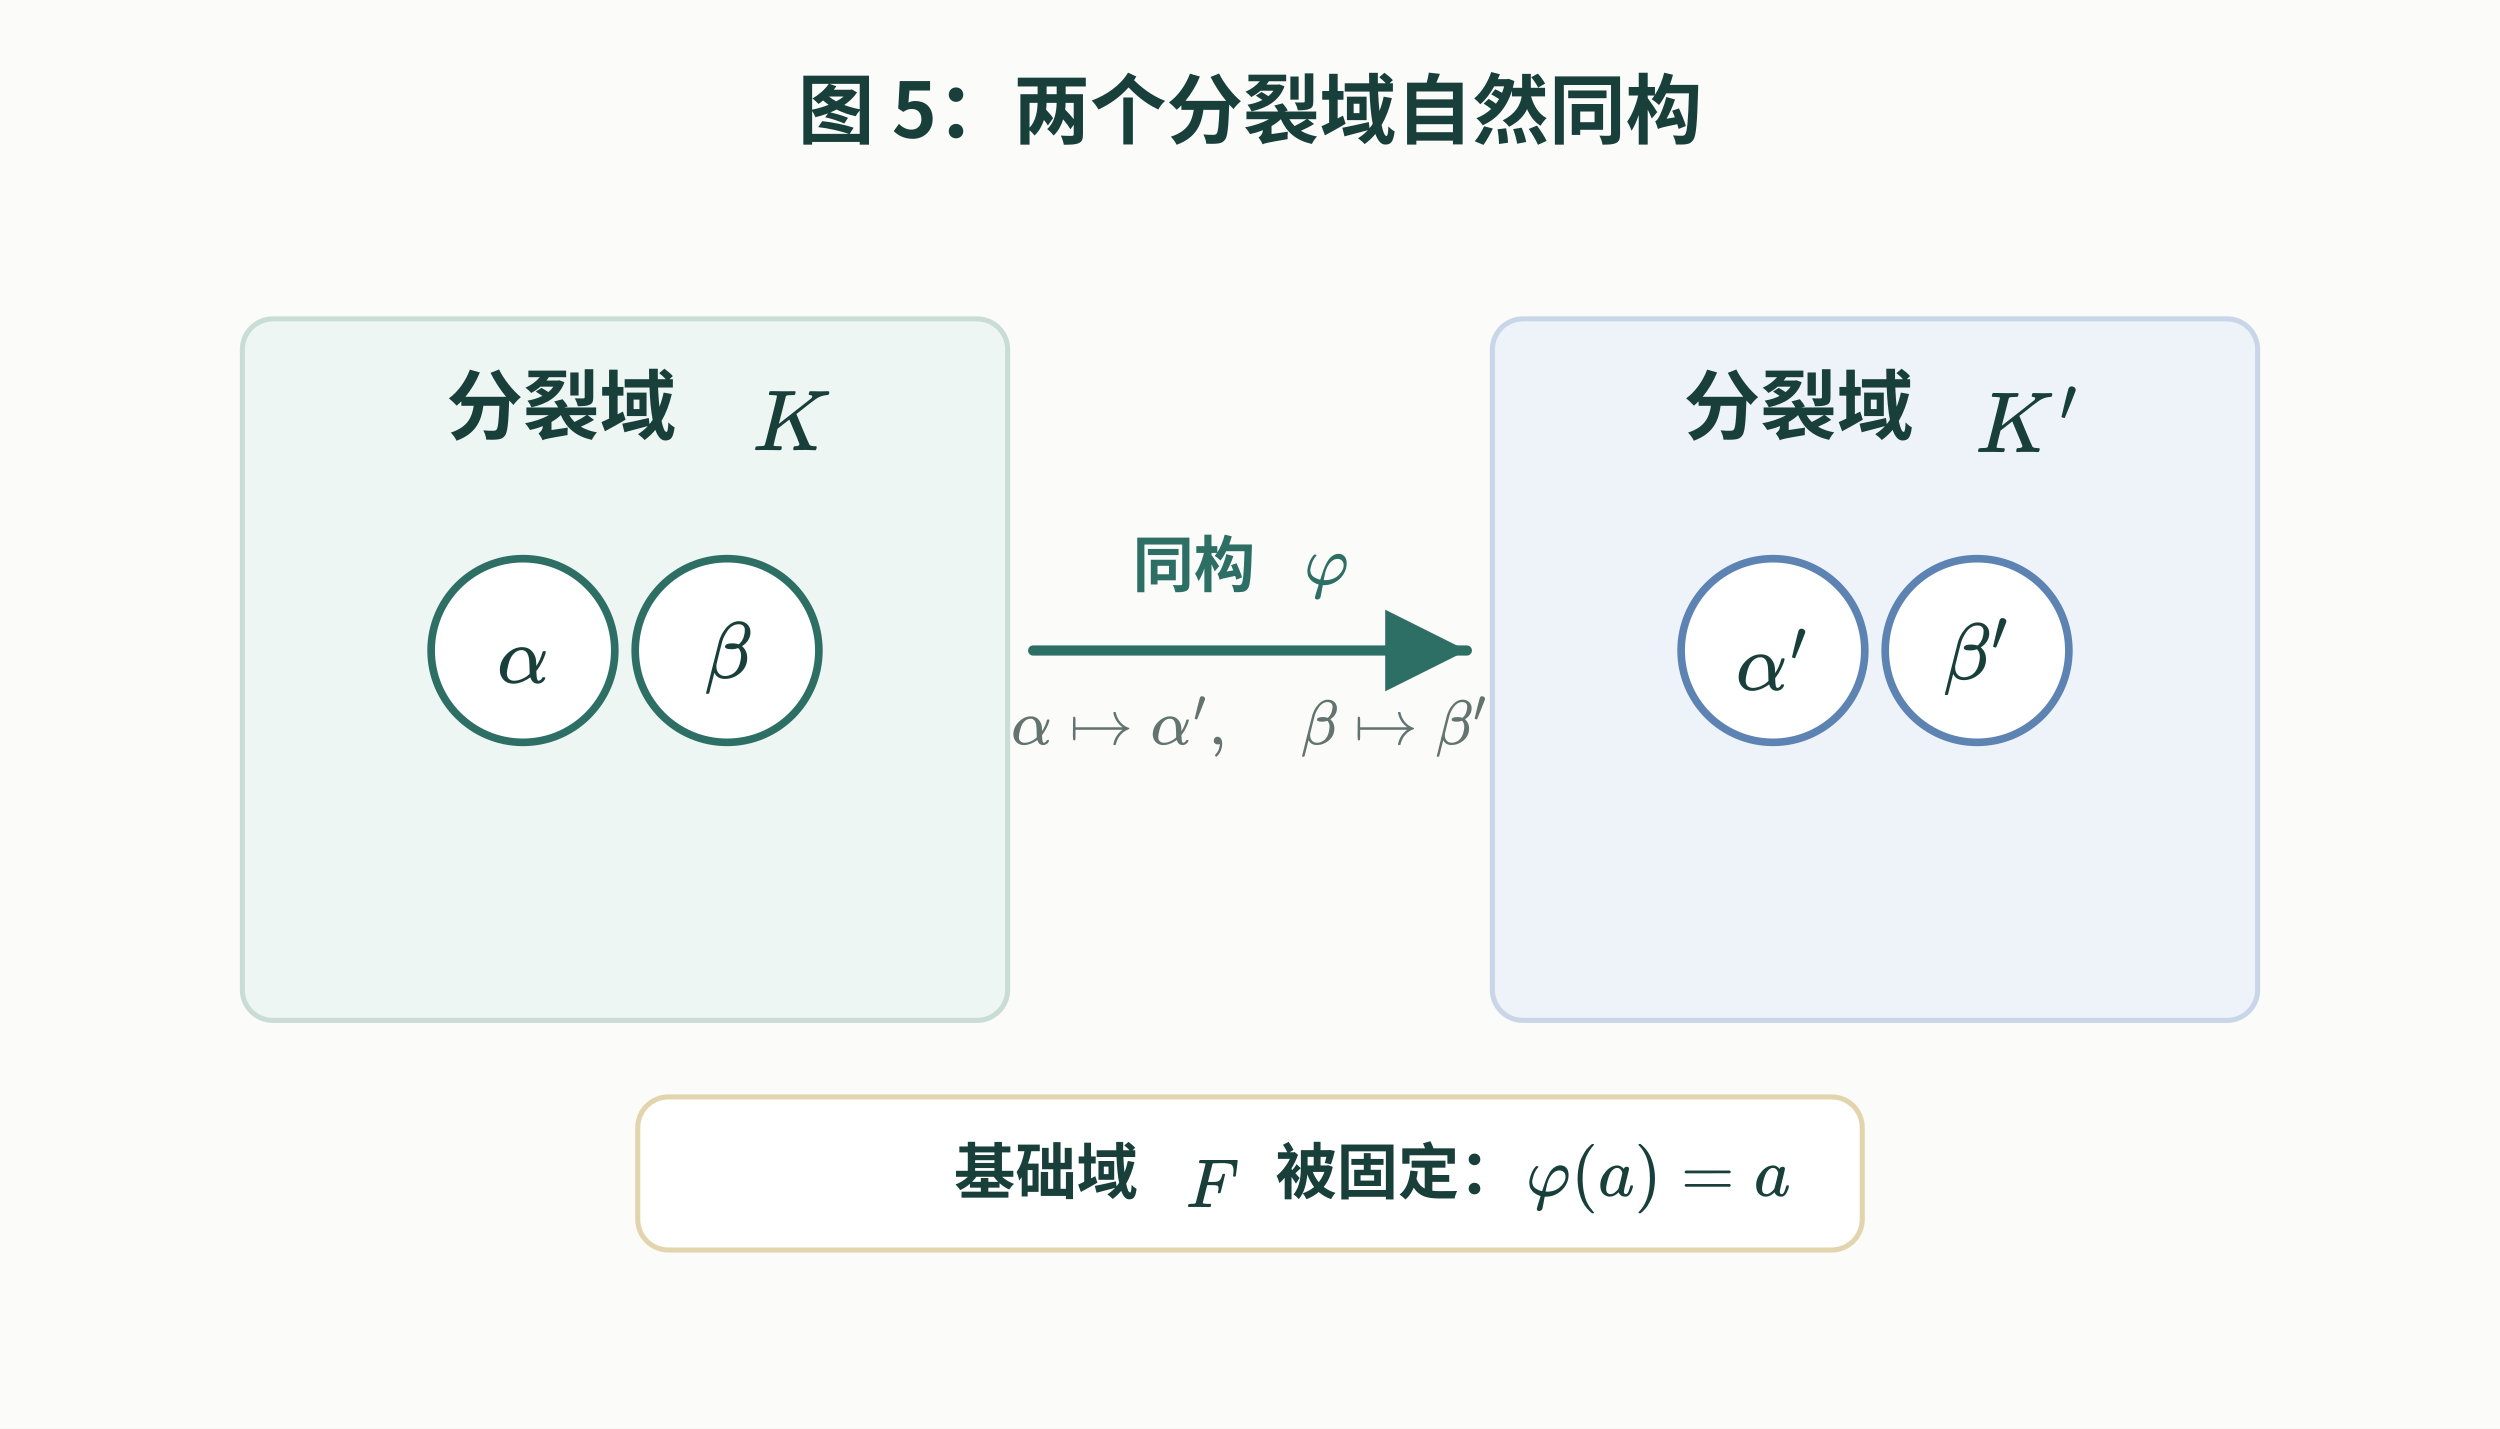
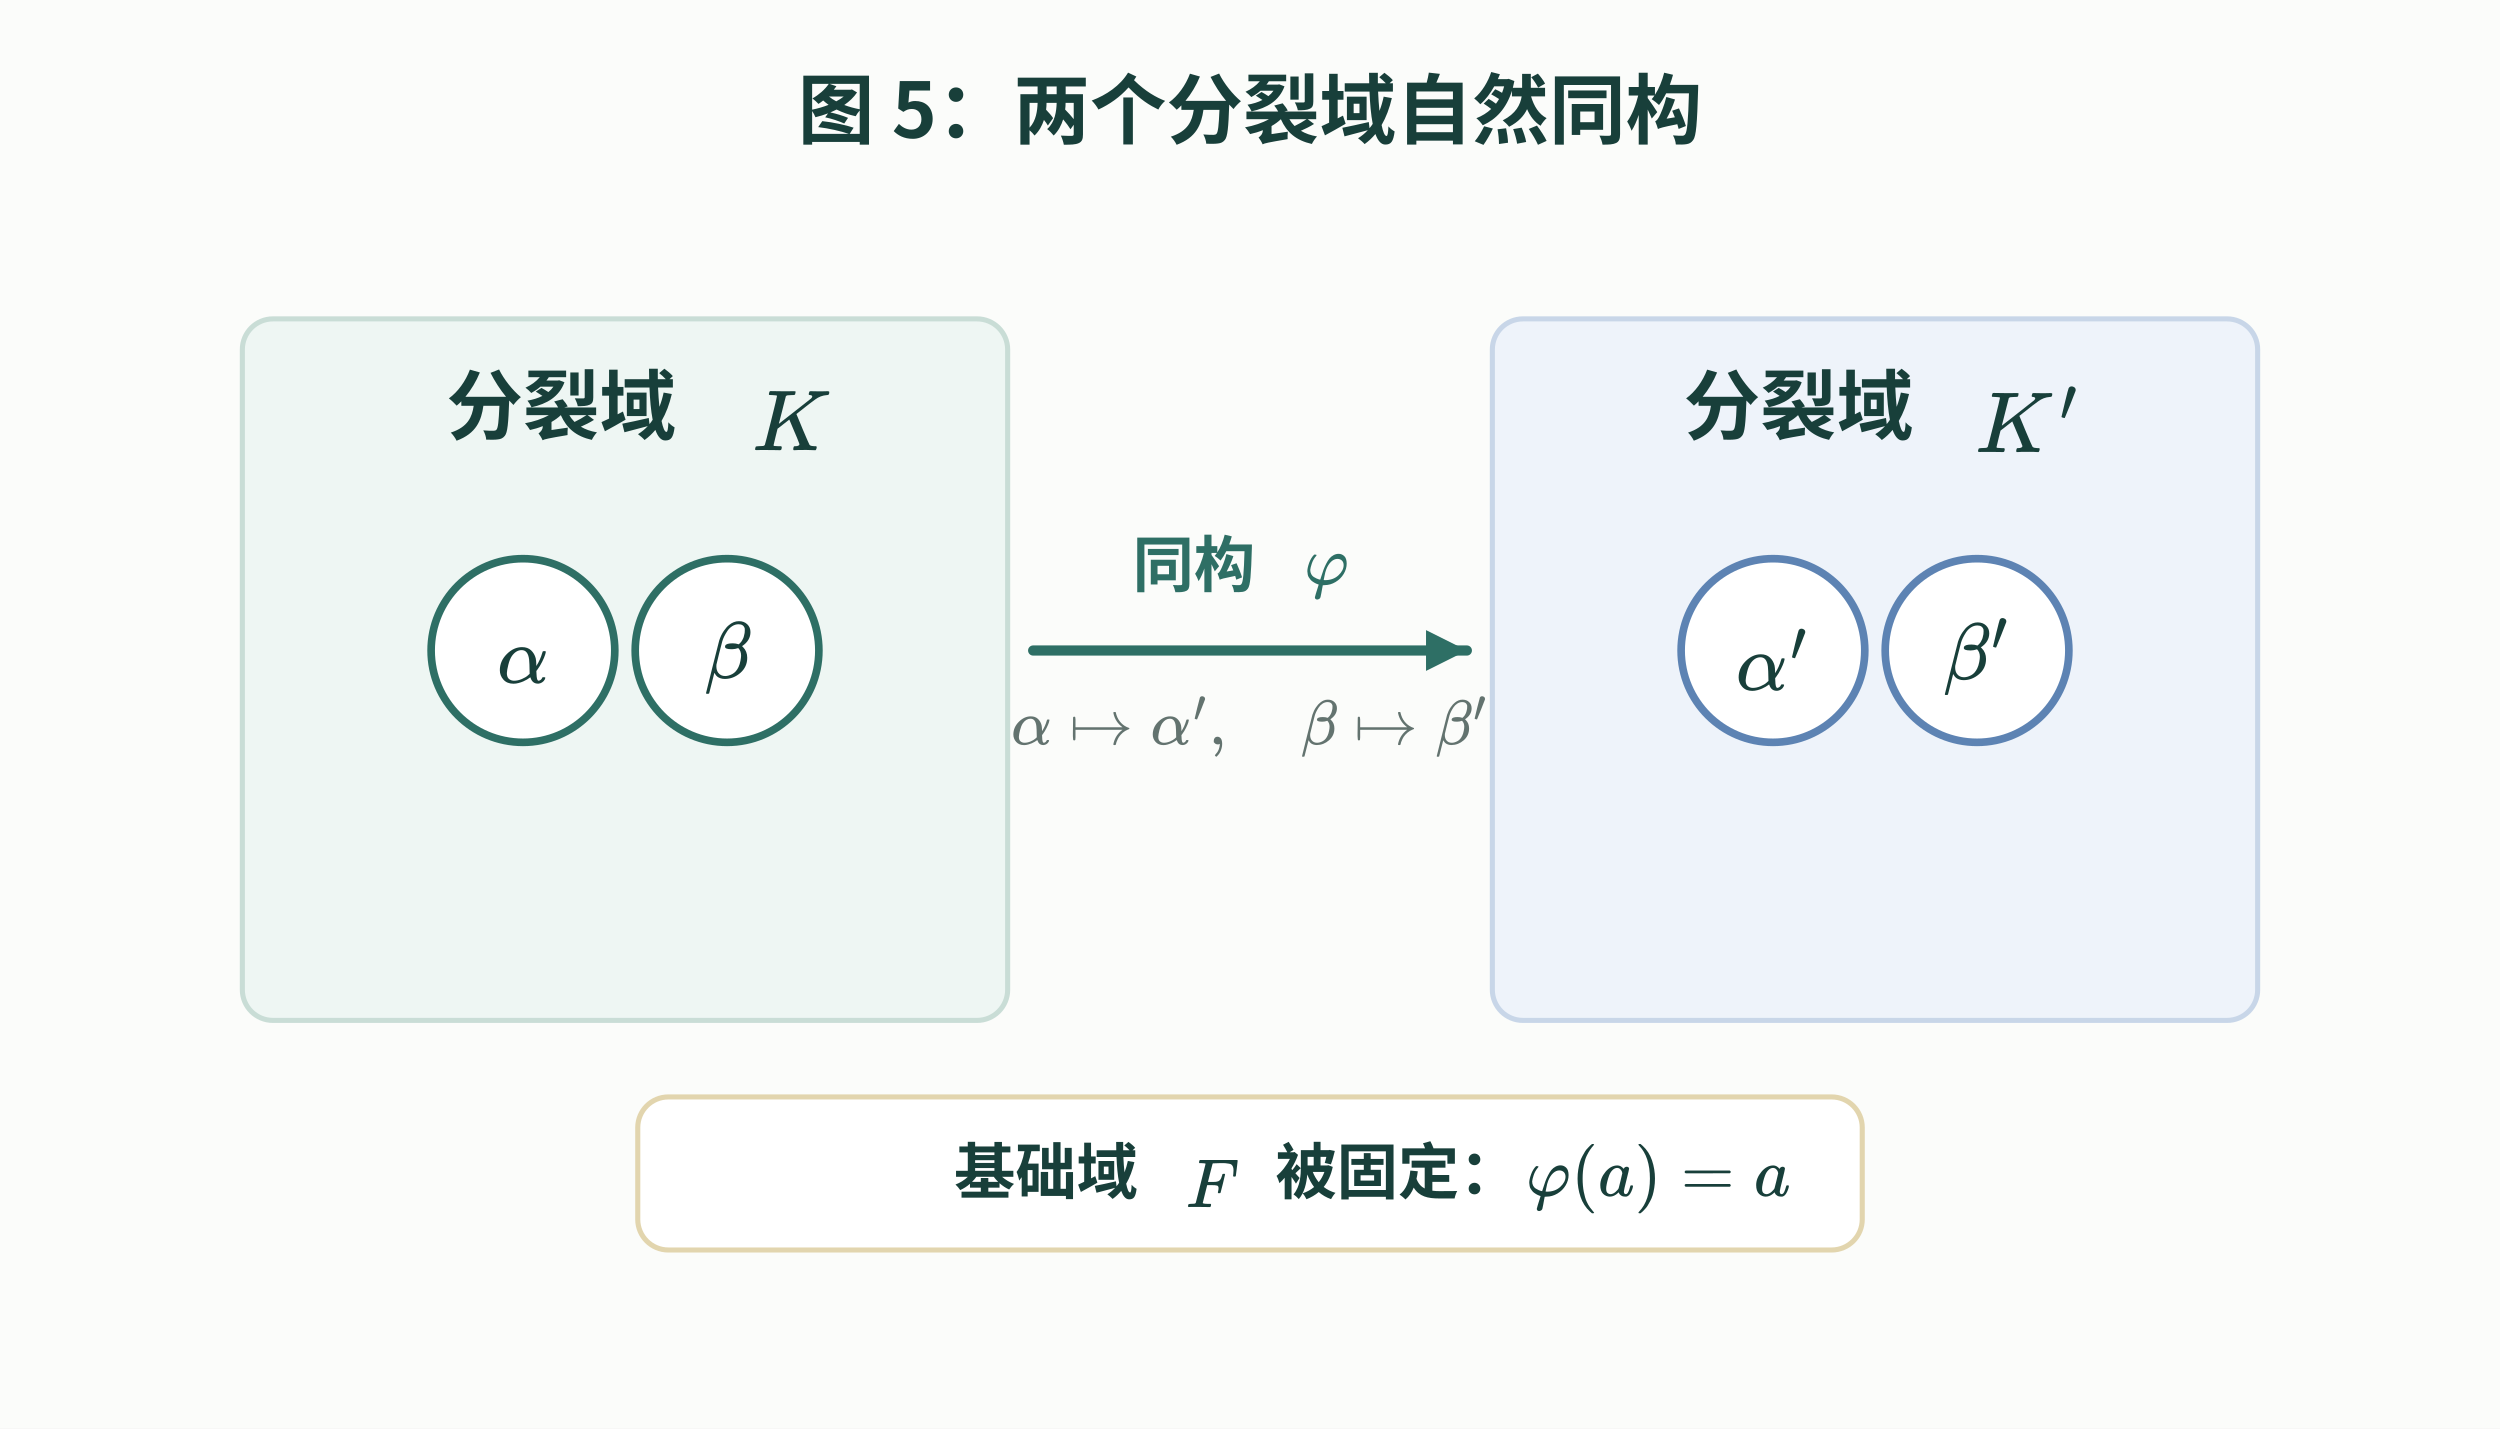
<svg xmlns="http://www.w3.org/2000/svg" width="980" height="560" viewBox="0 0 980 560" role="img" aria-label="图 5：两个分裂域自然同构">
  <rect width="100%" height="100%" fill="#fbfcfa" />
  <defs>
-     <marker id="arrow" markerWidth="12" markerHeight="12" refX="10" refY="6" orient="auto">
-       <path d="M2,2 L10,6 L2,10 Z" fill="#2e6f65" />
+     <marker id="arrow" markerWidth="6" markerHeight="6" refX="5" refY="3" orient="auto">
+       <path d="M1,1 L5,3 L1,5 Z" fill="#2e6f65" />
    </marker>
-     <marker id="arrowStart" markerWidth="12" markerHeight="12" refX="2" refY="6" orient="auto">
-       <path d="M10,2 L2,6 L10,10 Z" fill="#2e6f65" />
+     <marker id="arrowStart" markerWidth="6" markerHeight="6" refX="1" refY="3" orient="auto">
+       <path d="M5,1 L1,3 L5,5 Z" fill="#2e6f65" />
    </marker>
-     <marker id="arrowRed" markerWidth="12" markerHeight="12" refX="10" refY="6" orient="auto">
-       <path d="M2,2 L10,6 L2,10 Z" fill="#b85c5c" />
+     <marker id="arrowRed" markerWidth="6" markerHeight="6" refX="5" refY="3" orient="auto">
+       <path d="M1,1 L5,3 L1,5 Z" fill="#b85c5c" />
    </marker>
-     <marker id="arrowStartRed" markerWidth="12" markerHeight="12" refX="2" refY="6" orient="auto">
-       <path d="M10,2 L2,6 L10,10 Z" fill="#b85c5c" />
+     <marker id="arrowStartRed" markerWidth="6" markerHeight="6" refX="1" refY="3" orient="auto">
+       <path d="M5,1 L1,3 L5,5 Z" fill="#b85c5c" />
    </marker>
    <filter id="shadow" x="-20%" y="-20%" width="140%" height="140%">
      <feDropShadow dx="0" dy="3" stdDeviation="4" flood-color="#12332f" flood-opacity="0.12" />
    </filter>
  </defs>
  <text x="490.0" y="54" font-family="Microsoft YaHei, Noto Sans CJK SC, Arial, sans-serif" font-size="30" font-weight="700" fill="#183f3a" text-anchor="middle">图 5：两个分裂域自然同构</text>
  <rect x="95" y="125" width="300" height="275" rx="12" fill="#eef6f3" stroke="#c9ddd6" stroke-width="2" />
  <rect x="585" y="125" width="300" height="275" rx="12" fill="#eef3fa" stroke="#c8d6e8" stroke-width="2" />
  <text x="220" y="170" font-family="Microsoft YaHei, Noto Sans CJK SC, Arial, sans-serif" font-size="30" font-weight="700" fill="#183f3a" text-anchor="middle">分裂域</text>
  <svg x="294.92" y="153.31" width="30.17" height="23.17" viewBox="0 -683 889 683" color="#183f3a" overflow="visible">
    <g stroke="currentColor" fill="currentColor" stroke-width="0" transform="scale(1,-1)">
      <g data-mml-node="math">
        <g data-mml-node="mi">
          <path data-c="1D43E" d="M285 628Q285 635 228 637Q205 637 198 638T191 647Q191 649 193 661Q199 681 203 682Q205 683 214 683H219Q260 681 355 681Q389 681 418 681T463 682T483 682Q500 682 500 674Q500 669 497 660Q496 658 496 654T495 648T493 644T490 641T486 639T479 638T470 637T456 637Q416 636 405 634T387 623L306 305Q307 305 490 449T678 597Q692 611 692 620Q692 635 667 637Q651 637 651 648Q651 650 654 662T659 677Q662 682 676 682Q680 682 711 681T791 680Q814 680 839 681T869 682Q889 682 889 672Q889 650 881 642Q878 637 862 637Q787 632 726 586Q710 576 656 534T556 455L509 418L518 396Q527 374 546 329T581 244Q656 67 661 61Q663 59 666 57Q680 47 717 46H738Q744 38 744 37T741 19Q737 6 731 0H720Q680 3 625 3Q503 3 488 0H478Q472 6 472 9T474 27Q478 40 480 43T491 46H494Q544 46 544 71Q544 75 517 141T485 216L427 354L359 301L291 248L268 155Q245 63 245 58Q245 51 253 49T303 46H334Q340 37 340 35Q340 19 333 5Q328 0 317 0Q314 0 280 1T180 2Q118 2 85 2T49 1Q31 1 31 11Q31 13 34 25Q38 41 42 43T65 46Q92 46 125 49Q139 52 144 61Q147 65 216 339T285 628Z" />
        </g>
      </g>
    </g>
  </svg>
  <text x="705" y="170" font-family="Microsoft YaHei, Noto Sans CJK SC, Arial, sans-serif" font-size="30" font-weight="700" fill="#183f3a" text-anchor="middle">分裂域</text>
  <svg x="774.32" y="151.46" width="41.36" height="25.76" viewBox="0 -759 1218.5 759" color="#183f3a" overflow="visible">
    <g stroke="currentColor" fill="currentColor" stroke-width="0" transform="scale(1,-1)">
      <g data-mml-node="math">
        <g data-mml-node="msup">
          <g data-mml-node="mi">
            <path data-c="1D43E" d="M285 628Q285 635 228 637Q205 637 198 638T191 647Q191 649 193 661Q199 681 203 682Q205 683 214 683H219Q260 681 355 681Q389 681 418 681T463 682T483 682Q500 682 500 674Q500 669 497 660Q496 658 496 654T495 648T493 644T490 641T486 639T479 638T470 637T456 637Q416 636 405 634T387 623L306 305Q307 305 490 449T678 597Q692 611 692 620Q692 635 667 637Q651 637 651 648Q651 650 654 662T659 677Q662 682 676 682Q680 682 711 681T791 680Q814 680 839 681T869 682Q889 682 889 672Q889 650 881 642Q878 637 862 637Q787 632 726 586Q710 576 656 534T556 455L509 418L518 396Q527 374 546 329T581 244Q656 67 661 61Q663 59 666 57Q680 47 717 46H738Q744 38 744 37T741 19Q737 6 731 0H720Q680 3 625 3Q503 3 488 0H478Q472 6 472 9T474 27Q478 40 480 43T491 46H494Q544 46 544 71Q544 75 517 141T485 216L427 354L359 301L291 248L268 155Q245 63 245 58Q245 51 253 49T303 46H334Q340 37 340 35Q340 19 333 5Q328 0 317 0Q314 0 280 1T180 2Q118 2 85 2T49 1Q31 1 31 11Q31 13 34 25Q38 41 42 43T65 46Q92 46 125 49Q139 52 144 61Q147 65 216 339T285 628Z" />
          </g>
          <g data-mml-node="mo" transform="translate(974,363) scale(0.707)">
            <path data-c="2032" d="M79 43Q73 43 52 49T30 61Q30 68 85 293T146 528Q161 560 198 560Q218 560 240 545T262 501Q262 496 260 486Q259 479 173 263T84 45T79 43Z" />
          </g>
        </g>
      </g>
    </g>
  </svg>
  <circle cx="205" cy="255" r="36" fill="#fff" stroke="#2e6f65" stroke-width="3" />
  <circle cx="285" cy="255" r="36" fill="#fff" stroke="#2e6f65" stroke-width="3" />
  <svg x="194.86" y="253.67" width="20.27" height="14.35" viewBox="0 -442 640 453" color="#183f3a" overflow="visible">
    <g stroke="currentColor" fill="currentColor" stroke-width="0" transform="scale(1,-1)">
      <g data-mml-node="math">
        <g data-mml-node="mi">
          <path data-c="1D6FC" d="M34 156Q34 270 120 356T309 442Q379 442 421 402T478 304Q484 275 485 237V208Q534 282 560 374Q564 388 566 390T582 393Q603 393 603 385Q603 376 594 346T558 261T497 161L486 147L487 123Q489 67 495 47T514 26Q528 28 540 37T557 60Q559 67 562 68T577 70Q597 70 597 62Q597 56 591 43Q579 19 556 5T512 -10H505Q438 -10 414 62L411 69L400 61Q390 53 370 41T325 18T267 -2T203 -11Q124 -11 79 39T34 156ZM208 26Q257 26 306 47T379 90L403 112Q401 255 396 290Q382 405 304 405Q235 405 183 332Q156 292 139 224T121 120Q121 71 146 49T208 26Z" />
        </g>
      </g>
    </g>
  </svg>
  <svg x="276.03" y="243.50" width="17.93" height="28.48" viewBox="0 -705 566 899" color="#183f3a" overflow="visible">
    <g stroke="currentColor" fill="currentColor" stroke-width="0" transform="scale(1,-1)">
      <g data-mml-node="math">
        <g data-mml-node="mi">
          <path data-c="1D6FD" d="M29 -194Q23 -188 23 -186Q23 -183 102 134T186 465Q208 533 243 584T309 658Q365 705 429 705H431Q493 705 533 667T573 570Q573 465 469 396L482 383Q533 332 533 252Q533 139 448 65T257 -10Q227 -10 203 -2T165 17T143 40T131 59T126 65L62 -188Q60 -194 42 -194H29ZM353 431Q392 431 427 419L432 422Q436 426 439 429T449 439T461 453T472 471T484 495T493 524T501 560Q503 569 503 593Q503 611 502 616Q487 667 426 667Q384 667 347 643T286 582T247 514T224 455Q219 439 186 308T152 168Q151 163 151 147Q151 99 173 68Q204 26 260 26Q302 26 349 51T425 137Q441 171 449 214T457 279Q457 337 422 372Q380 358 347 358H337Q258 358 258 389Q258 396 261 403Q275 431 353 431Z" />
        </g>
      </g>
    </g>
  </svg>
  <circle cx="695" cy="255" r="36" fill="#fff" stroke="#5d83b3" stroke-width="3" />
  <circle cx="775" cy="255" r="36" fill="#fff" stroke="#5d83b3" stroke-width="3" />
  <svg x="680.47" y="246.44" width="29.06" height="24.39" viewBox="0 -759 917.5 770" color="#183f3a" overflow="visible">
    <g stroke="currentColor" fill="currentColor" stroke-width="0" transform="scale(1,-1)">
      <g data-mml-node="math">
        <g data-mml-node="msup">
          <g data-mml-node="mi">
            <path data-c="1D6FC" d="M34 156Q34 270 120 356T309 442Q379 442 421 402T478 304Q484 275 485 237V208Q534 282 560 374Q564 388 566 390T582 393Q603 393 603 385Q603 376 594 346T558 261T497 161L486 147L487 123Q489 67 495 47T514 26Q528 28 540 37T557 60Q559 67 562 68T577 70Q597 70 597 62Q597 56 591 43Q579 19 556 5T512 -10H505Q438 -10 414 62L411 69L400 61Q390 53 370 41T325 18T267 -2T203 -11Q124 -11 79 39T34 156ZM208 26Q257 26 306 47T379 90L403 112Q401 255 396 290Q382 405 304 405Q235 405 183 332Q156 292 139 224T121 120Q121 71 146 49T208 26Z" />
          </g>
          <g data-mml-node="mo" transform="translate(673,363) scale(0.707)">
            <path data-c="2032" d="M79 43Q73 43 52 49T30 61Q30 68 85 293T146 528Q161 560 198 560Q218 560 240 545T262 501Q262 496 260 486Q259 479 173 263T84 45T79 43Z" />
          </g>
        </g>
      </g>
    </g>
  </svg>
  <svg x="761.64" y="242.27" width="26.71" height="30.18" viewBox="0 -759 843.5 953" color="#183f3a" overflow="visible">
    <g stroke="currentColor" fill="currentColor" stroke-width="0" transform="scale(1,-1)">
      <g data-mml-node="math">
        <g data-mml-node="msup">
          <g data-mml-node="mi">
            <path data-c="1D6FD" d="M29 -194Q23 -188 23 -186Q23 -183 102 134T186 465Q208 533 243 584T309 658Q365 705 429 705H431Q493 705 533 667T573 570Q573 465 469 396L482 383Q533 332 533 252Q533 139 448 65T257 -10Q227 -10 203 -2T165 17T143 40T131 59T126 65L62 -188Q60 -194 42 -194H29ZM353 431Q392 431 427 419L432 422Q436 426 439 429T449 439T461 453T472 471T484 495T493 524T501 560Q503 569 503 593Q503 611 502 616Q487 667 426 667Q384 667 347 643T286 582T247 514T224 455Q219 439 186 308T152 168Q151 163 151 147Q151 99 173 68Q204 26 260 26Q302 26 349 51T425 137Q441 171 449 214T457 279Q457 337 422 372Q380 358 347 358H337Q258 358 258 389Q258 396 261 403Q275 431 353 431Z" />
          </g>
          <g data-mml-node="mo" transform="translate(599,363) scale(0.707)">
            <path data-c="2032" d="M79 43Q73 43 52 49T30 61Q30 68 85 293T146 528Q161 560 198 560Q218 560 240 545T262 501Q262 496 260 486Q259 479 173 263T84 45T79 43Z" />
          </g>
        </g>
      </g>
    </g>
  </svg>
  <line x1="405" y1="255" x2="575" y2="255" stroke="#2e6f65" stroke-width="4" stroke-linecap="round" marker-end="url(#arrow)" />
  <text x="468" y="230" font-family="Microsoft YaHei, Noto Sans CJK SC, Arial, sans-serif" font-size="24" font-weight="700" fill="#2e6f65" text-anchor="middle">同构</text>
  <svg x="511.12" y="217.10" width="17.76" height="17.92" viewBox="0 -442 654 660" color="#2e6f65" overflow="visible">
    <g stroke="currentColor" fill="currentColor" stroke-width="0" transform="scale(1,-1)">
      <g data-mml-node="math">
        <g data-mml-node="mi">
          <path data-c="1D711" d="M92 210Q92 176 106 149T142 108T185 85T220 72L235 70L237 71L250 112Q268 170 283 211T322 299T370 375T429 423T502 442Q547 442 582 410T618 302Q618 224 575 152T457 35T299 -10Q273 -10 273 -12L266 -48Q260 -83 252 -125T241 -179Q236 -203 215 -212Q204 -218 190 -218Q159 -215 159 -185Q159 -175 214 -2L209 0Q204 2 195 5T173 14T147 28T120 46T94 71T71 103T56 142T50 190Q50 238 76 311T149 431H162Q183 431 183 423Q183 417 175 409Q134 361 114 300T92 210ZM574 278Q574 320 550 344T486 369Q437 369 394 329T323 218Q309 184 295 109L286 64Q304 62 306 62Q423 62 498 131T574 278Z" />
        </g>
      </g>
    </g>
  </svg>
  <svg x="396.39" y="272.92" width="187.22" height="23.72" viewBox="0 -759 7522.7 953" color="#63736f" overflow="visible">
    <g stroke="currentColor" fill="currentColor" stroke-width="0" transform="scale(1,-1)">
      <g data-mml-node="math">
        <g data-mml-node="mi">
          <path data-c="1D6FC" d="M34 156Q34 270 120 356T309 442Q379 442 421 402T478 304Q484 275 485 237V208Q534 282 560 374Q564 388 566 390T582 393Q603 393 603 385Q603 376 594 346T558 261T497 161L486 147L487 123Q489 67 495 47T514 26Q528 28 540 37T557 60Q559 67 562 68T577 70Q597 70 597 62Q597 56 591 43Q579 19 556 5T512 -10H505Q438 -10 414 62L411 69L400 61Q390 53 370 41T325 18T267 -2T203 -11Q124 -11 79 39T34 156ZM208 26Q257 26 306 47T379 90L403 112Q401 255 396 290Q382 405 304 405Q235 405 183 332Q156 292 139 224T121 120Q121 71 146 49T208 26Z" />
        </g>
        <g data-mml-node="mo" transform="translate(917.8,0)">
          <path data-c="21A6" d="M95 155V109Q95 83 92 73T75 63Q61 63 58 74T54 130Q54 140 54 180T55 250Q55 421 57 425Q61 437 75 437Q88 437 91 428T95 393V345V270H835Q719 357 692 493Q692 494 692 496T691 499Q691 511 708 511H711Q720 511 723 510T729 506T732 497T735 481T743 456Q765 389 816 336T935 261Q944 258 944 250Q944 244 939 241T915 231T877 212Q836 186 806 152T761 85T740 35T732 4Q730 -6 727 -8T711 -11Q691 -11 691 0Q691 7 696 25Q728 151 835 230H95V155Z" />
        </g>
        <g data-mml-node="msup" transform="translate(2195.6,0)">
          <g data-mml-node="mi">
            <path data-c="1D6FC" d="M34 156Q34 270 120 356T309 442Q379 442 421 402T478 304Q484 275 485 237V208Q534 282 560 374Q564 388 566 390T582 393Q603 393 603 385Q603 376 594 346T558 261T497 161L486 147L487 123Q489 67 495 47T514 26Q528 28 540 37T557 60Q559 67 562 68T577 70Q597 70 597 62Q597 56 591 43Q579 19 556 5T512 -10H505Q438 -10 414 62L411 69L400 61Q390 53 370 41T325 18T267 -2T203 -11Q124 -11 79 39T34 156ZM208 26Q257 26 306 47T379 90L403 112Q401 255 396 290Q382 405 304 405Q235 405 183 332Q156 292 139 224T121 120Q121 71 146 49T208 26Z" />
          </g>
          <g data-mml-node="mo" transform="translate(673,363) scale(0.707)">
            <path data-c="2032" d="M79 43Q73 43 52 49T30 61Q30 68 85 293T146 528Q161 560 198 560Q218 560 240 545T262 501Q262 496 260 486Q259 479 173 263T84 45T79 43Z" />
          </g>
        </g>
        <g data-mml-node="mo" transform="translate(3113,0)">
          <path data-c="2C" d="M78 35T78 60T94 103T137 121Q165 121 187 96T210 8Q210 -27 201 -60T180 -117T154 -158T130 -185T117 -194Q113 -194 104 -185T95 -172Q95 -168 106 -156T131 -126T157 -76T173 -3V9L172 8Q170 7 167 6T161 3T152 1T140 0Q113 0 96 17Z" />
        </g>
        <g data-mml-node="mstyle" transform="translate(3391,0)">
          <g data-mml-node="mspace" />
        </g>
        <g data-mml-node="mi" transform="translate(4557.7,0)">
          <path data-c="1D6FD" d="M29 -194Q23 -188 23 -186Q23 -183 102 134T186 465Q208 533 243 584T309 658Q365 705 429 705H431Q493 705 533 667T573 570Q573 465 469 396L482 383Q533 332 533 252Q533 139 448 65T257 -10Q227 -10 203 -2T165 17T143 40T131 59T126 65L62 -188Q60 -194 42 -194H29ZM353 431Q392 431 427 419L432 422Q436 426 439 429T449 439T461 453T472 471T484 495T493 524T501 560Q503 569 503 593Q503 611 502 616Q487 667 426 667Q384 667 347 643T286 582T247 514T224 455Q219 439 186 308T152 168Q151 163 151 147Q151 99 173 68Q204 26 260 26Q302 26 349 51T425 137Q441 171 449 214T457 279Q457 337 422 372Q380 358 347 358H337Q258 358 258 389Q258 396 261 403Q275 431 353 431Z" />
        </g>
        <g data-mml-node="mo" transform="translate(5401.5,0)">
          <path data-c="21A6" d="M95 155V109Q95 83 92 73T75 63Q61 63 58 74T54 130Q54 140 54 180T55 250Q55 421 57 425Q61 437 75 437Q88 437 91 428T95 393V345V270H835Q719 357 692 493Q692 494 692 496T691 499Q691 511 708 511H711Q720 511 723 510T729 506T732 497T735 481T743 456Q765 389 816 336T935 261Q944 258 944 250Q944 244 939 241T915 231T877 212Q836 186 806 152T761 85T740 35T732 4Q730 -6 727 -8T711 -11Q691 -11 691 0Q691 7 696 25Q728 151 835 230H95V155Z" />
        </g>
        <g data-mml-node="msup" transform="translate(6679.2,0)">
          <g data-mml-node="mi">
            <path data-c="1D6FD" d="M29 -194Q23 -188 23 -186Q23 -183 102 134T186 465Q208 533 243 584T309 658Q365 705 429 705H431Q493 705 533 667T573 570Q573 465 469 396L482 383Q533 332 533 252Q533 139 448 65T257 -10Q227 -10 203 -2T165 17T143 40T131 59T126 65L62 -188Q60 -194 42 -194H29ZM353 431Q392 431 427 419L432 422Q436 426 439 429T449 439T461 453T472 471T484 495T493 524T501 560Q503 569 503 593Q503 611 502 616Q487 667 426 667Q384 667 347 643T286 582T247 514T224 455Q219 439 186 308T152 168Q151 163 151 147Q151 99 173 68Q204 26 260 26Q302 26 349 51T425 137Q441 171 449 214T457 279Q457 337 422 372Q380 358 347 358H337Q258 358 258 389Q258 396 261 403Q275 431 353 431Z" />
          </g>
          <g data-mml-node="mo" transform="translate(599,363) scale(0.707)">
            <path data-c="2032" d="M79 43Q73 43 52 49T30 61Q30 68 85 293T146 528Q161 560 198 560Q218 560 240 545T262 501Q262 496 260 486Q259 479 173 263T84 45T79 43Z" />
          </g>
        </g>
      </g>
    </g>
  </svg>
  <rect x="250" y="430" width="480" height="60" rx="12" fill="#fff" stroke="#e2d5ae" stroke-width="2" />
  <text x="410" y="468" font-family="Microsoft YaHei, Noto Sans CJK SC, Arial, sans-serif" font-size="24" font-weight="700" fill="#183f3a" text-anchor="middle">基础域</text>
  <svg x="464.83" y="454.71" width="20.34" height="18.46" viewBox="0 -680 749 680" color="#183f3a" overflow="visible">
    <g stroke="currentColor" fill="currentColor" stroke-width="0" transform="scale(1,-1)">
      <g data-mml-node="math">
        <g data-mml-node="mi">
          <path data-c="1D439" d="M48 1Q31 1 31 11Q31 13 34 25Q38 41 42 43T65 46Q92 46 125 49Q139 52 144 61Q146 66 215 342T285 622Q285 629 281 629Q273 632 228 634H197Q191 640 191 642T193 659Q197 676 203 680H742Q749 676 749 669Q749 664 736 557T722 447Q720 440 702 440H690Q683 445 683 453Q683 454 686 477T689 530Q689 560 682 579T663 610T626 626T575 633T503 634H480Q398 633 393 631Q388 629 386 623Q385 622 352 492L320 363H375Q378 363 398 363T426 364T448 367T472 374T489 386Q502 398 511 419T524 457T529 475Q532 480 548 480H560Q567 475 567 470Q567 467 536 339T502 207Q500 200 482 200H470Q463 206 463 212Q463 215 468 234T473 274Q473 303 453 310T364 317H309L277 190Q245 66 245 60Q245 46 334 46H359Q365 40 365 39T363 19Q359 6 353 0H336Q295 2 185 2Q120 2 86 2T48 1Z" />
        </g>
      </g>
    </g>
  </svg>
  <text x="548" y="468" font-family="Microsoft YaHei, Noto Sans CJK SC, Arial, sans-serif" font-size="24" font-weight="700" fill="#183f3a" text-anchor="middle">被固定：</text>
  <svg x="598.09" y="448.46" width="103.81" height="27.14" viewBox="0 -750 3823.6 1000" color="#183f3a" overflow="visible">
    <g stroke="currentColor" fill="currentColor" stroke-width="0" transform="scale(1,-1)">
      <g data-mml-node="math">
        <g data-mml-node="mi">
          <path data-c="1D711" d="M92 210Q92 176 106 149T142 108T185 85T220 72L235 70L237 71L250 112Q268 170 283 211T322 299T370 375T429 423T502 442Q547 442 582 410T618 302Q618 224 575 152T457 35T299 -10Q273 -10 273 -12L266 -48Q260 -83 252 -125T241 -179Q236 -203 215 -212Q204 -218 190 -218Q159 -215 159 -185Q159 -175 214 -2L209 0Q204 2 195 5T173 14T147 28T120 46T94 71T71 103T56 142T50 190Q50 238 76 311T149 431H162Q183 431 183 423Q183 417 175 409Q134 361 114 300T92 210ZM574 278Q574 320 550 344T486 369Q437 369 394 329T323 218Q309 184 295 109L286 64Q304 62 306 62Q423 62 498 131T574 278Z" />
        </g>
        <g data-mml-node="mo" transform="translate(654,0)">
          <path data-c="28" d="M94 250Q94 319 104 381T127 488T164 576T202 643T244 695T277 729T302 750H315H319Q333 750 333 741Q333 738 316 720T275 667T226 581T184 443T167 250T184 58T225 -81T274 -167T316 -220T333 -241Q333 -250 318 -250H315H302L274 -226Q180 -141 137 -14T94 250Z" />
        </g>
        <g data-mml-node="mi" transform="translate(1043,0)">
          <path data-c="1D44E" d="M33 157Q33 258 109 349T280 441Q331 441 370 392Q386 422 416 422Q429 422 439 414T449 394Q449 381 412 234T374 68Q374 43 381 35T402 26Q411 27 422 35Q443 55 463 131Q469 151 473 152Q475 153 483 153H487Q506 153 506 144Q506 138 501 117T481 63T449 13Q436 0 417 -8Q409 -10 393 -10Q359 -10 336 5T306 36L300 51Q299 52 296 50Q294 48 292 46Q233 -10 172 -10Q117 -10 75 30T33 157ZM351 328Q351 334 346 350T323 385T277 405Q242 405 210 374T160 293Q131 214 119 129Q119 126 119 118T118 106Q118 61 136 44T179 26Q217 26 254 59T298 110Q300 114 325 217T351 328Z" />
        </g>
        <g data-mml-node="mo" transform="translate(1572,0)">
          <path data-c="29" d="M60 749L64 750Q69 750 74 750H86L114 726Q208 641 251 514T294 250Q294 182 284 119T261 12T224 -76T186 -143T145 -194T113 -227T90 -246Q87 -249 86 -250H74Q66 -250 63 -250T58 -247T55 -238Q56 -237 66 -225Q221 -64 221 250T66 725Q56 737 55 738Q55 746 60 749Z" />
        </g>
        <g data-mml-node="mo" transform="translate(2238.8,0)">
          <path data-c="3D" d="M56 347Q56 360 70 367H707Q722 359 722 347Q722 336 708 328L390 327H72Q56 332 56 347ZM56 153Q56 168 72 173H708Q722 163 722 153Q722 140 707 133H70Q56 140 56 153Z" />
        </g>
        <g data-mml-node="mi" transform="translate(3294.6,0)">
          <path data-c="1D44E" d="M33 157Q33 258 109 349T280 441Q331 441 370 392Q386 422 416 422Q429 422 439 414T449 394Q449 381 412 234T374 68Q374 43 381 35T402 26Q411 27 422 35Q443 55 463 131Q469 151 473 152Q475 153 483 153H487Q506 153 506 144Q506 138 501 117T481 63T449 13Q436 0 417 -8Q409 -10 393 -10Q359 -10 336 5T306 36L300 51Q299 52 296 50Q294 48 292 46Q233 -10 172 -10Q117 -10 75 30T33 157ZM351 328Q351 334 346 350T323 385T277 405Q242 405 210 374T160 293Q131 214 119 129Q119 126 119 118T118 106Q118 61 136 44T179 26Q217 26 254 59T298 110Q300 114 325 217T351 328Z" />
        </g>
      </g>
    </g>
  </svg>
</svg>
